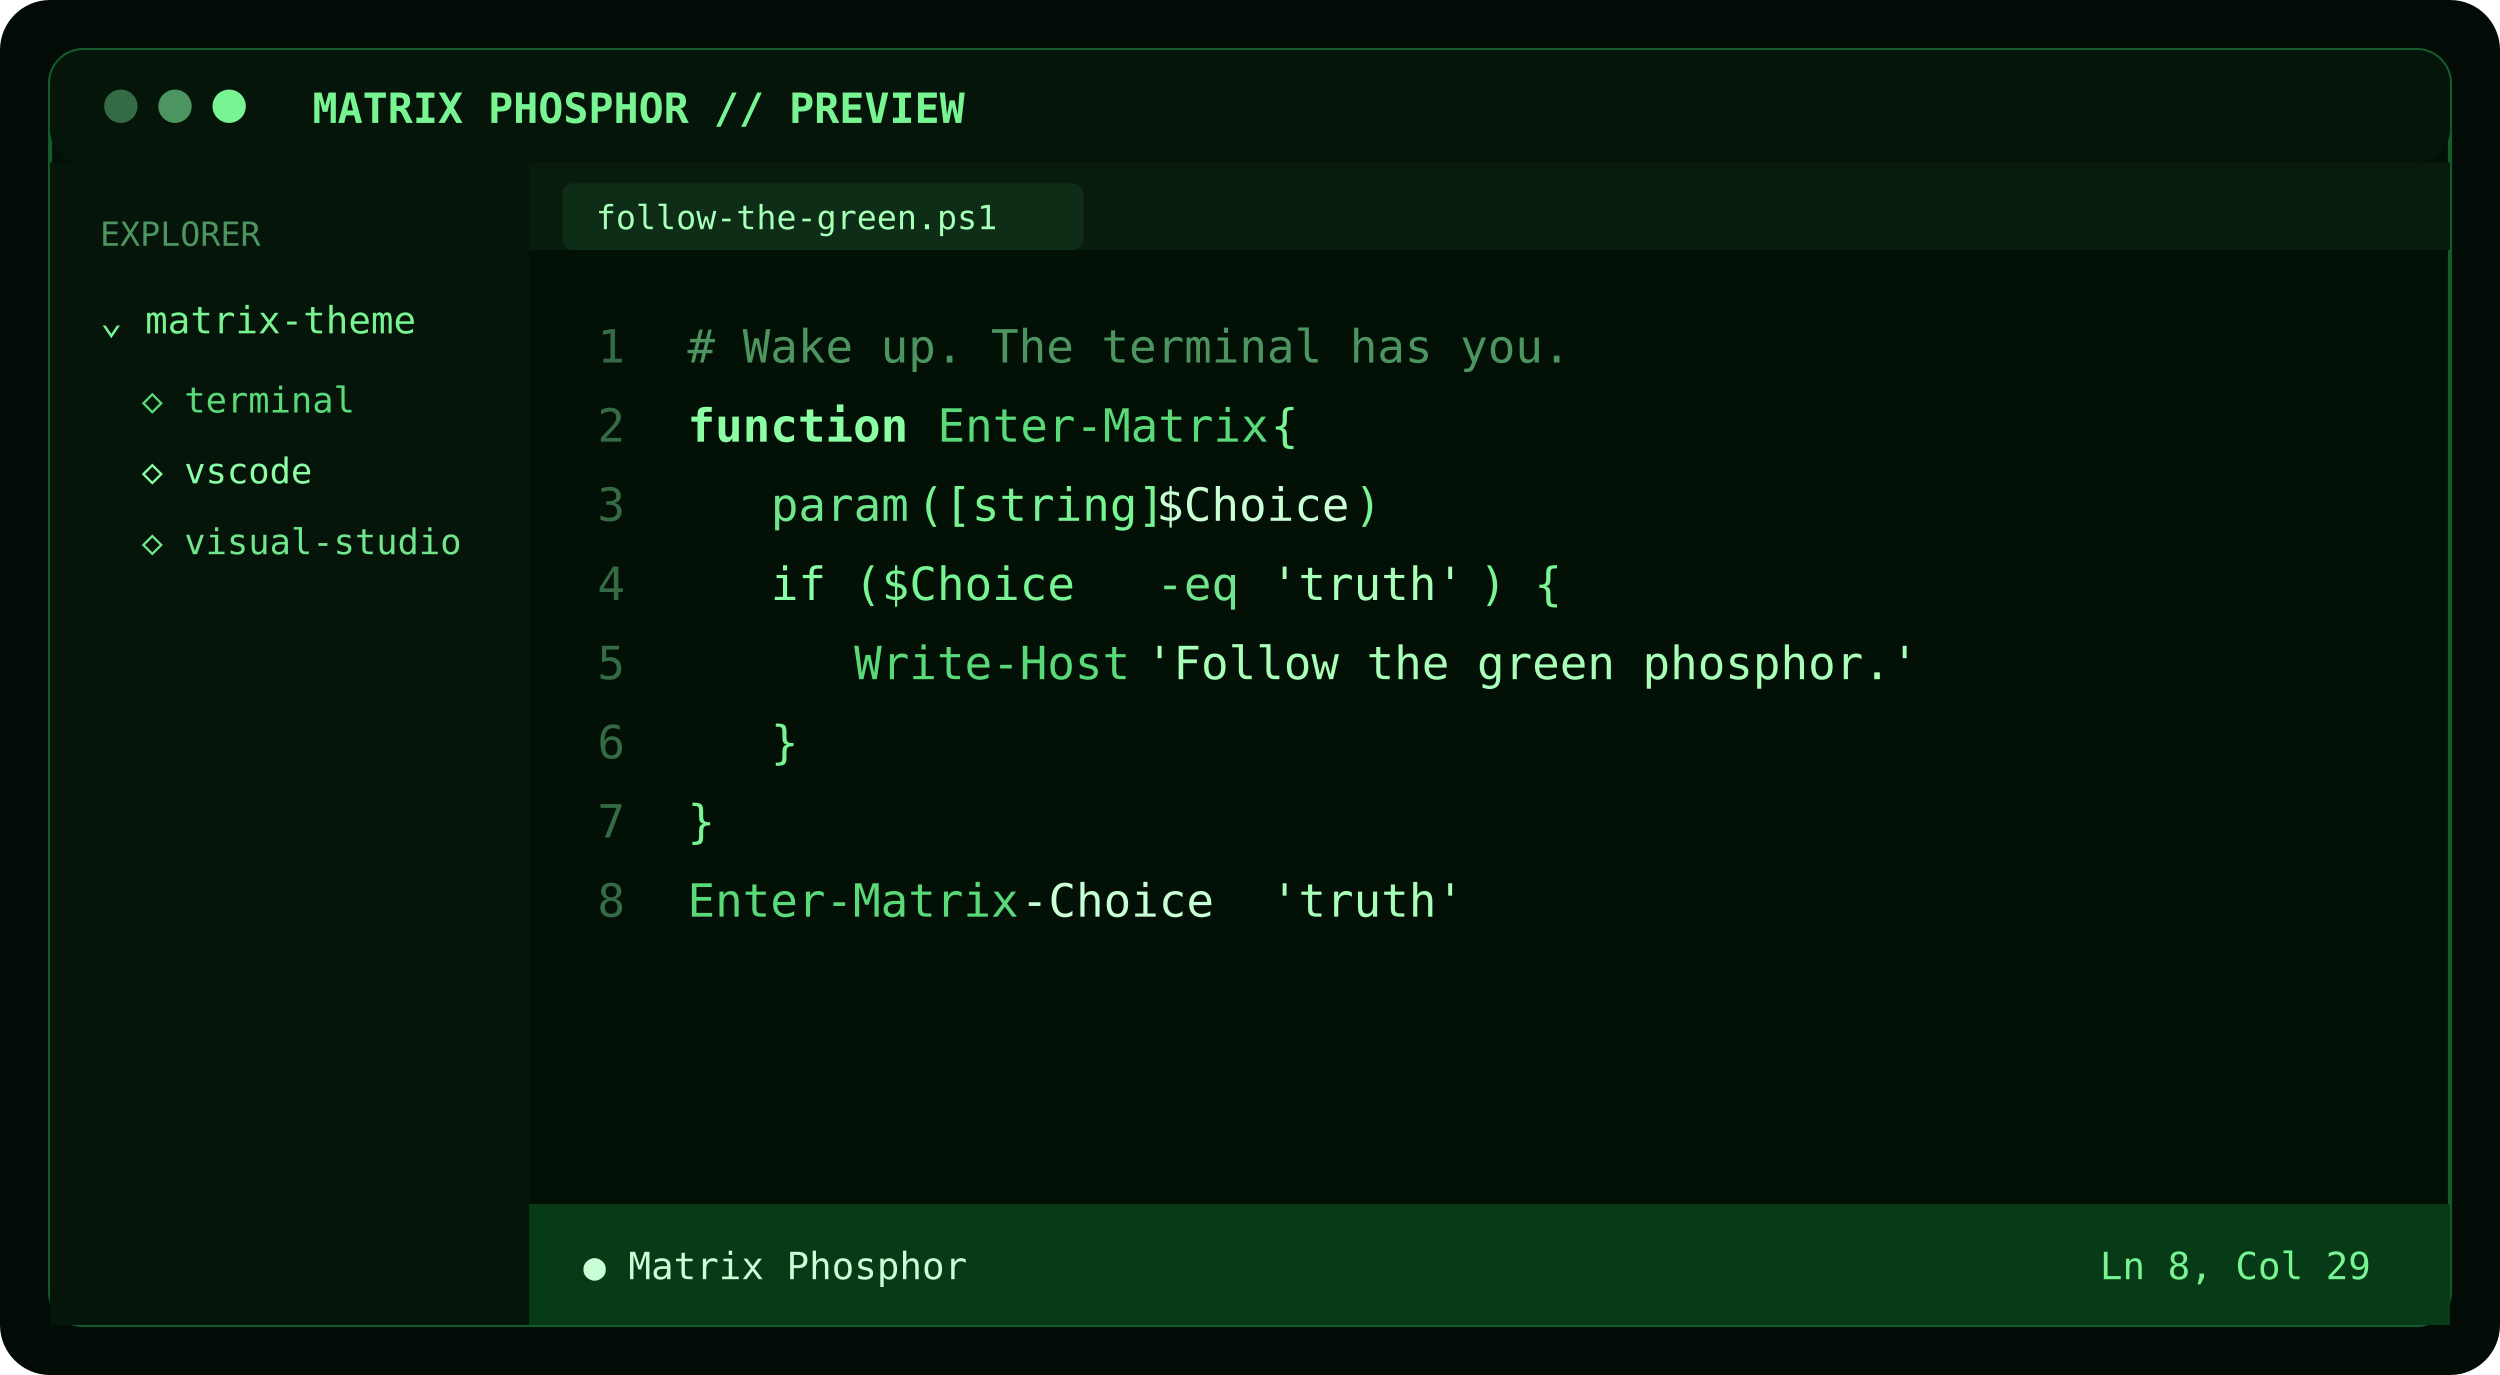
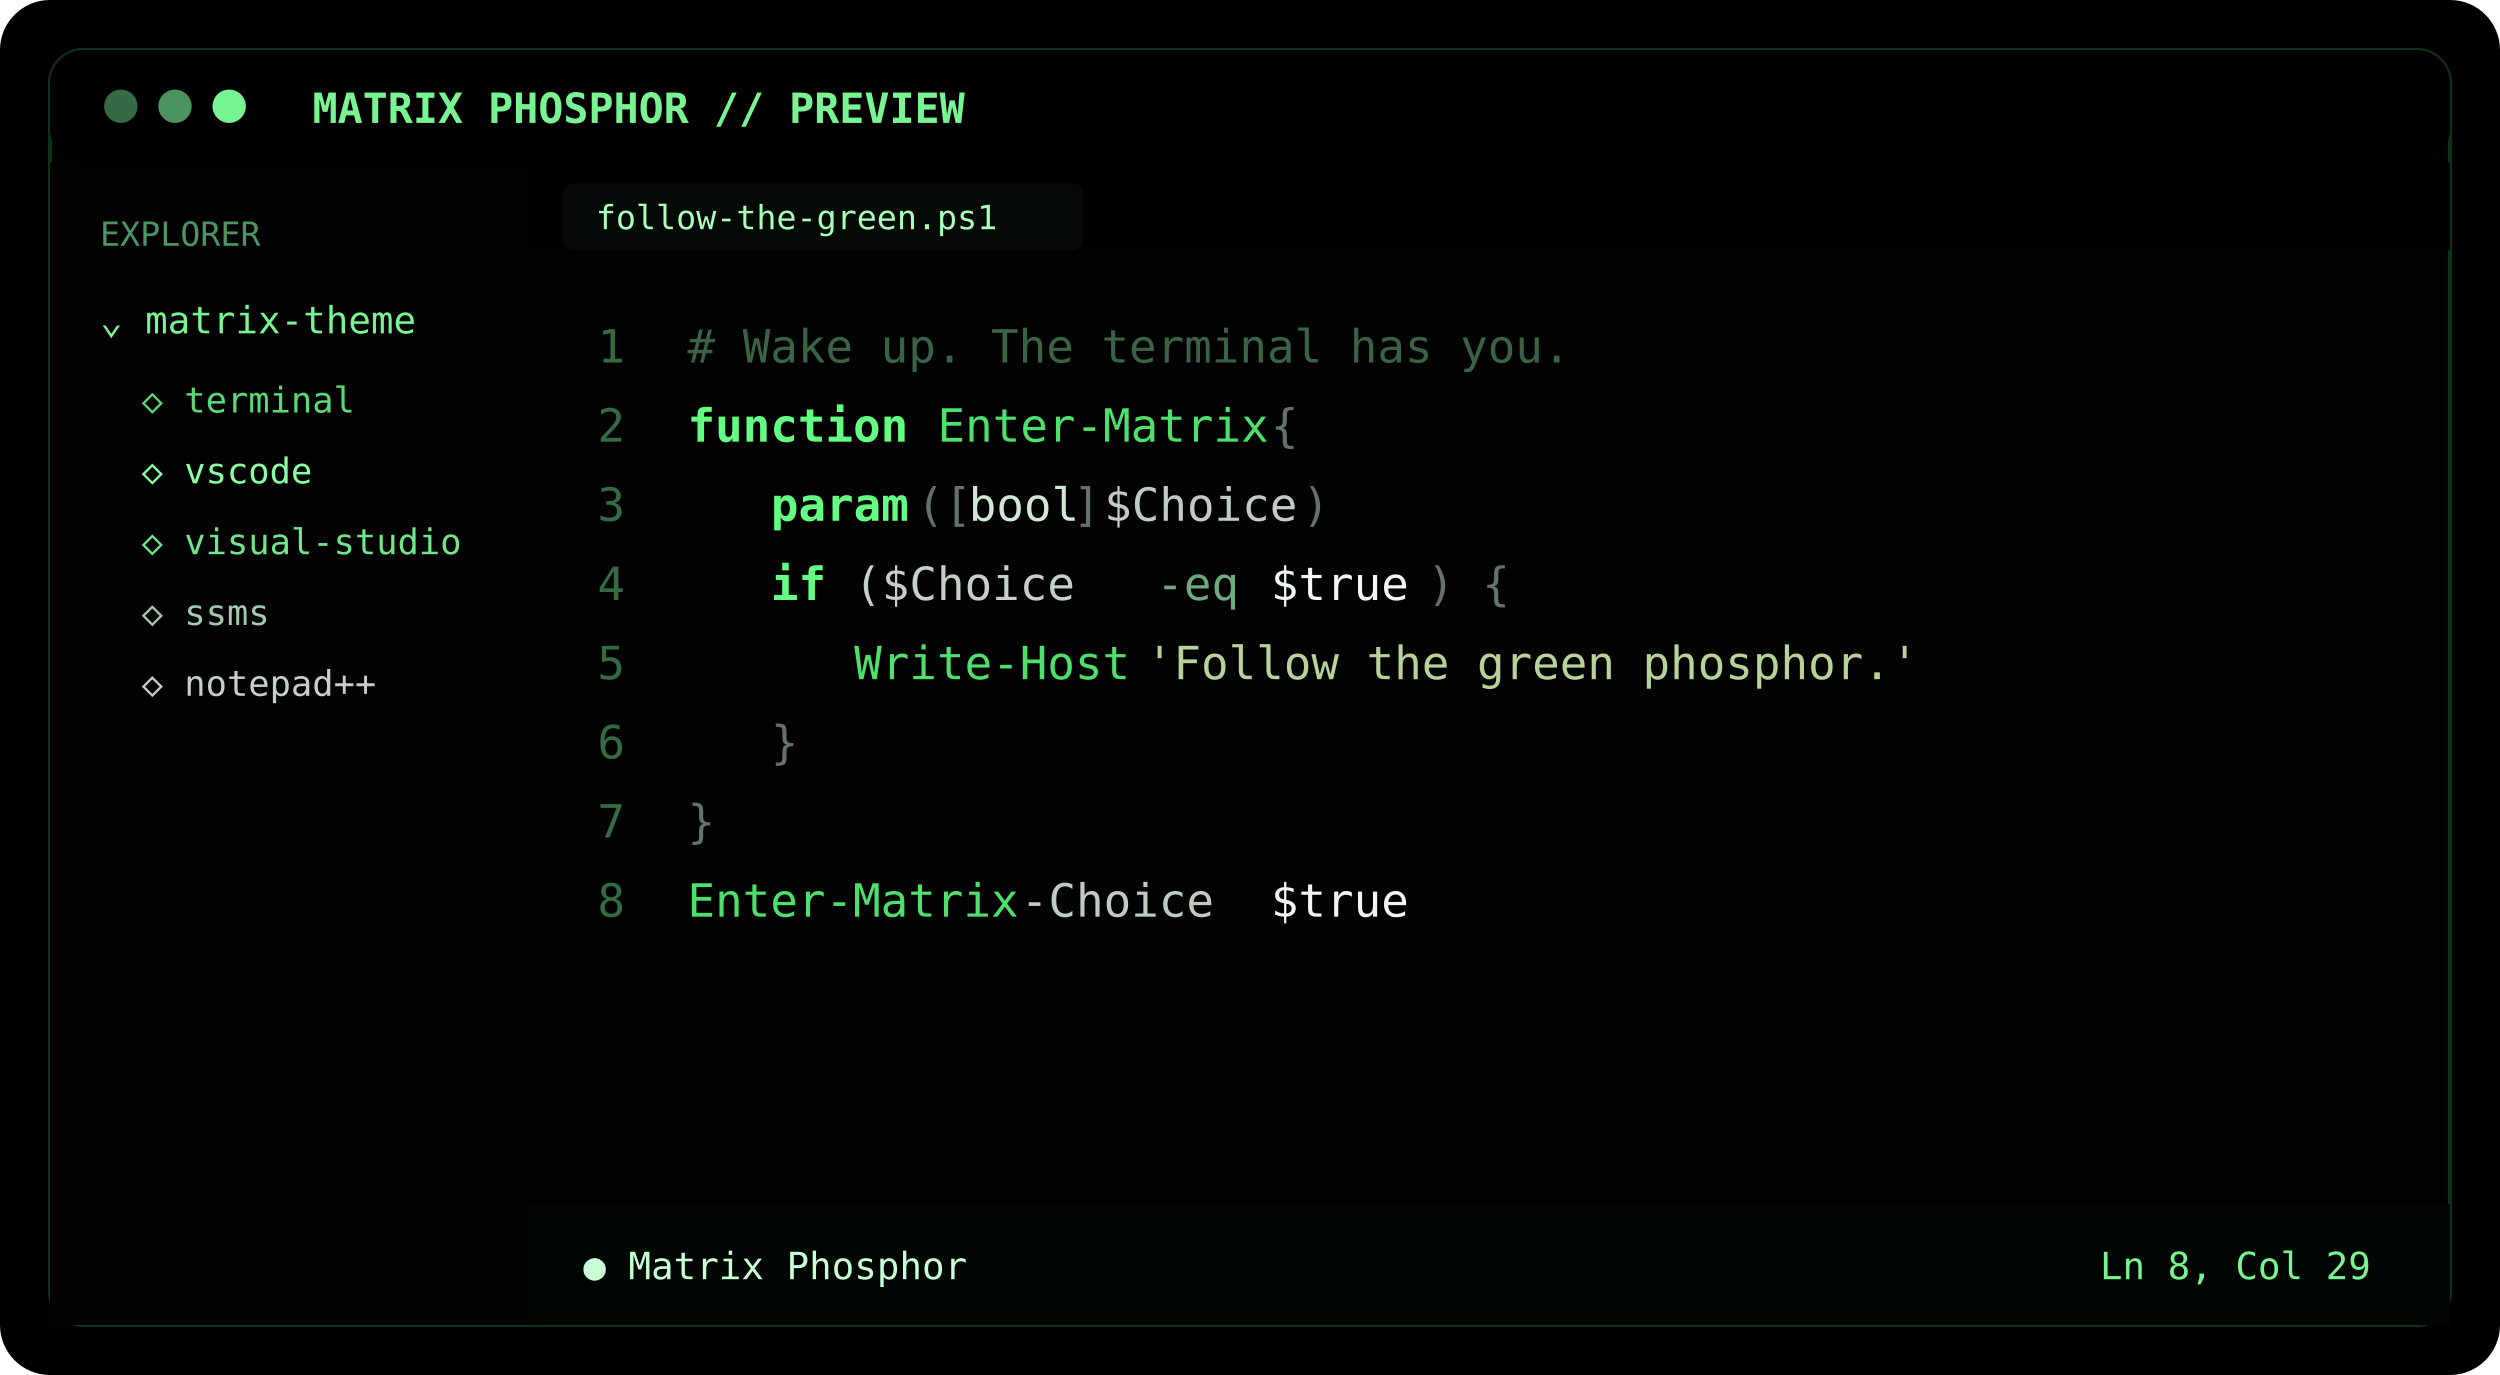
<svg xmlns="http://www.w3.org/2000/svg" width="1200" height="660" viewBox="0 0 1200 660" role="img" aria-labelledby="title desc">
-   <rect width="1200" height="660" rx="24" fill="#020b05" />
-   <rect x="24" y="24" width="1152" height="612" rx="16" fill="#031006" stroke="#145a2b" stroke-width="2" />
-   <rect x="24" y="24" width="1152" height="54" rx="16" fill="#06150a" />
+   <rect width="1200" height="660" rx="24" fill="#000000" />
+   <rect x="24" y="24" width="1152" height="612" rx="16" fill="#010201" stroke="#0e321a" stroke-width="2" />
+   <rect x="24" y="24" width="1152" height="54" rx="16" fill="#000000" />
  <circle cx="58" cy="51" r="8" fill="#356b44" />
  <circle cx="84" cy="51" r="8" fill="#4c9460" />
  <circle cx="110" cy="51" r="8" fill="#78f592" />
  <text x="150" y="59" fill="#78f592" font-family="Cascadia Mono, Consolas, monospace" font-size="20" font-weight="600">MATRIX PHOSPHOR // PREVIEW</text>
-   <rect x="24" y="78" width="230" height="558" fill="#06150a" />
+   <rect x="24" y="78" width="230" height="558" fill="#010201" />
  <text x="48" y="118" fill="#4c9460" font-family="Cascadia Mono, Consolas, monospace" font-size="16">EXPLORER</text>
  <text x="48" y="160" fill="#78f592" font-family="Cascadia Mono, Consolas, monospace" font-size="18">⌄ matrix-theme</text>
  <text x="68" y="198" fill="#59d977" font-family="Cascadia Mono, Consolas, monospace" font-size="17">◇ terminal</text>
  <text x="68" y="232" fill="#8bffa4" font-family="Cascadia Mono, Consolas, monospace" font-size="17">◇ vscode</text>
  <text x="68" y="266" fill="#70e58c" font-family="Cascadia Mono, Consolas, monospace" font-size="17">◇ visual-studio</text>
-   <rect x="254" y="78" width="922" height="42" fill="#081b0d" />
-   <rect x="270" y="88" width="250" height="32" rx="5" fill="#0d2d16" />
+   <text x="68" y="300" fill="#a5c9ac" font-family="Cascadia Mono, Consolas, monospace" font-size="17">◇ ssms</text>
+   <text x="68" y="334" fill="#c5d0c7" font-family="Cascadia Mono, Consolas, monospace" font-size="17">◇ notepad++</text>
+   <rect x="254" y="78" width="922" height="42" fill="#000000" />
+   <rect x="270" y="88" width="250" height="32" rx="5" fill="#050a06" />
  <text x="286" y="110" fill="#a7ffb8" font-family="Cascadia Mono, Consolas, monospace" font-size="16">follow-the-green.ps1</text>
  <g font-family="Cascadia Mono, Consolas, monospace" font-size="22">
    <g fill="#356b44" text-anchor="end">
      <text x="300" y="174">1</text>
      <text x="300" y="212">2</text>
      <text x="300" y="250">3</text>
      <text x="300" y="288">4</text>
      <text x="300" y="326">5</text>
      <text x="300" y="364">6</text>
      <text x="300" y="402">7</text>
      <text x="300" y="440">8</text>
    </g>
-     <text x="330" y="174" fill="#4c9460"># Wake up. The terminal has you.</text>
-     <text x="330" y="212" fill="#8bffa4" font-weight="600">function</text>
-     <text x="450" y="212" fill="#59d977">Enter-Matrix</text>
-     <text x="610" y="212" fill="#78f592"> {</text>
-     <text x="370" y="250" fill="#70e58c">param</text>
-     <text x="440" y="250" fill="#78f592">([string]</text>
-     <text x="555" y="250" fill="#c8ffd4">$Choice</text>
-     <text x="650" y="250" fill="#78f592">)</text>
-     <text x="370" y="288" fill="#8bffa4">if</text>
-     <text x="410" y="288" fill="#78f592"> ($Choice </text>
-     <text x="555" y="288" fill="#70e58c">-eq</text>
-     <text x="610" y="288" fill="#a7ffb8"> 'truth'</text>
-     <text x="710" y="288" fill="#78f592">) {</text>
-     <text x="410" y="326" fill="#59d977">Write-Host</text>
-     <text x="550" y="326" fill="#a7ffb8"> 'Follow the green phosphor.'</text>
-     <text x="370" y="364" fill="#78f592">}</text>
-     <text x="330" y="402" fill="#78f592">}</text>
-     <text x="330" y="440" fill="#59d977">Enter-Matrix</text>
-     <text x="490" y="440" fill="#c8ffd4"> -Choice</text>
-     <text x="610" y="440" fill="#a7ffb8"> 'truth'</text>
+     <text x="330" y="174" fill="#3a6245"># Wake up. The terminal has you.</text>
+     <text x="330" y="212" fill="#63ff82" font-weight="600">function</text>
+     <text x="450" y="212" fill="#4de06c">Enter-Matrix</text>
+     <text x="610" y="212" fill="#657269"> {</text>
+     <text x="370" y="250" fill="#63ff82" font-weight="600">param</text>
+     <text x="440" y="250" fill="#657269">([</text>
+     <text x="465" y="250" fill="#d1e8d5">bool</text>
+     <text x="515" y="250" fill="#657269">]</text>
+     <text x="530" y="250" fill="#c0ccc2">$Choice</text>
+     <text x="625" y="250" fill="#657269">)</text>
+     <text x="370" y="288" fill="#63ff82" font-weight="600">if</text>
+     <text x="410" y="288" fill="#c5d0c7"> ($Choice </text>
+     <text x="555" y="288" fill="#70a97b">-eq</text>
+     <text x="610" y="288" fill="#eff7f0"> $true</text>
+     <text x="685" y="288" fill="#657269">) {</text>
+     <text x="410" y="326" fill="#4de06c">Write-Host</text>
+     <text x="550" y="326" fill="#b7d39a"> 'Follow the green phosphor.'</text>
+     <text x="370" y="364" fill="#657269">}</text>
+     <text x="330" y="402" fill="#657269">}</text>
+     <text x="330" y="440" fill="#4de06c">Enter-Matrix</text>
+     <text x="490" y="440" fill="#c0ccc2"> -Choice</text>
+     <text x="610" y="440" fill="#eff7f0"> $true</text>
  </g>
-   <rect x="254" y="578" width="922" height="58" fill="#073b18" />
+   <rect x="254" y="578" width="922" height="58" fill="#020602" />
  <text x="280" y="614" fill="#c8ffd4" font-family="Cascadia Mono, Consolas, monospace" font-size="18">● Matrix Phosphor</text>
  <text x="1138" y="614" fill="#78f592" text-anchor="end" font-family="Cascadia Mono, Consolas, monospace" font-size="18">Ln 8, Col 29</text>
</svg>
